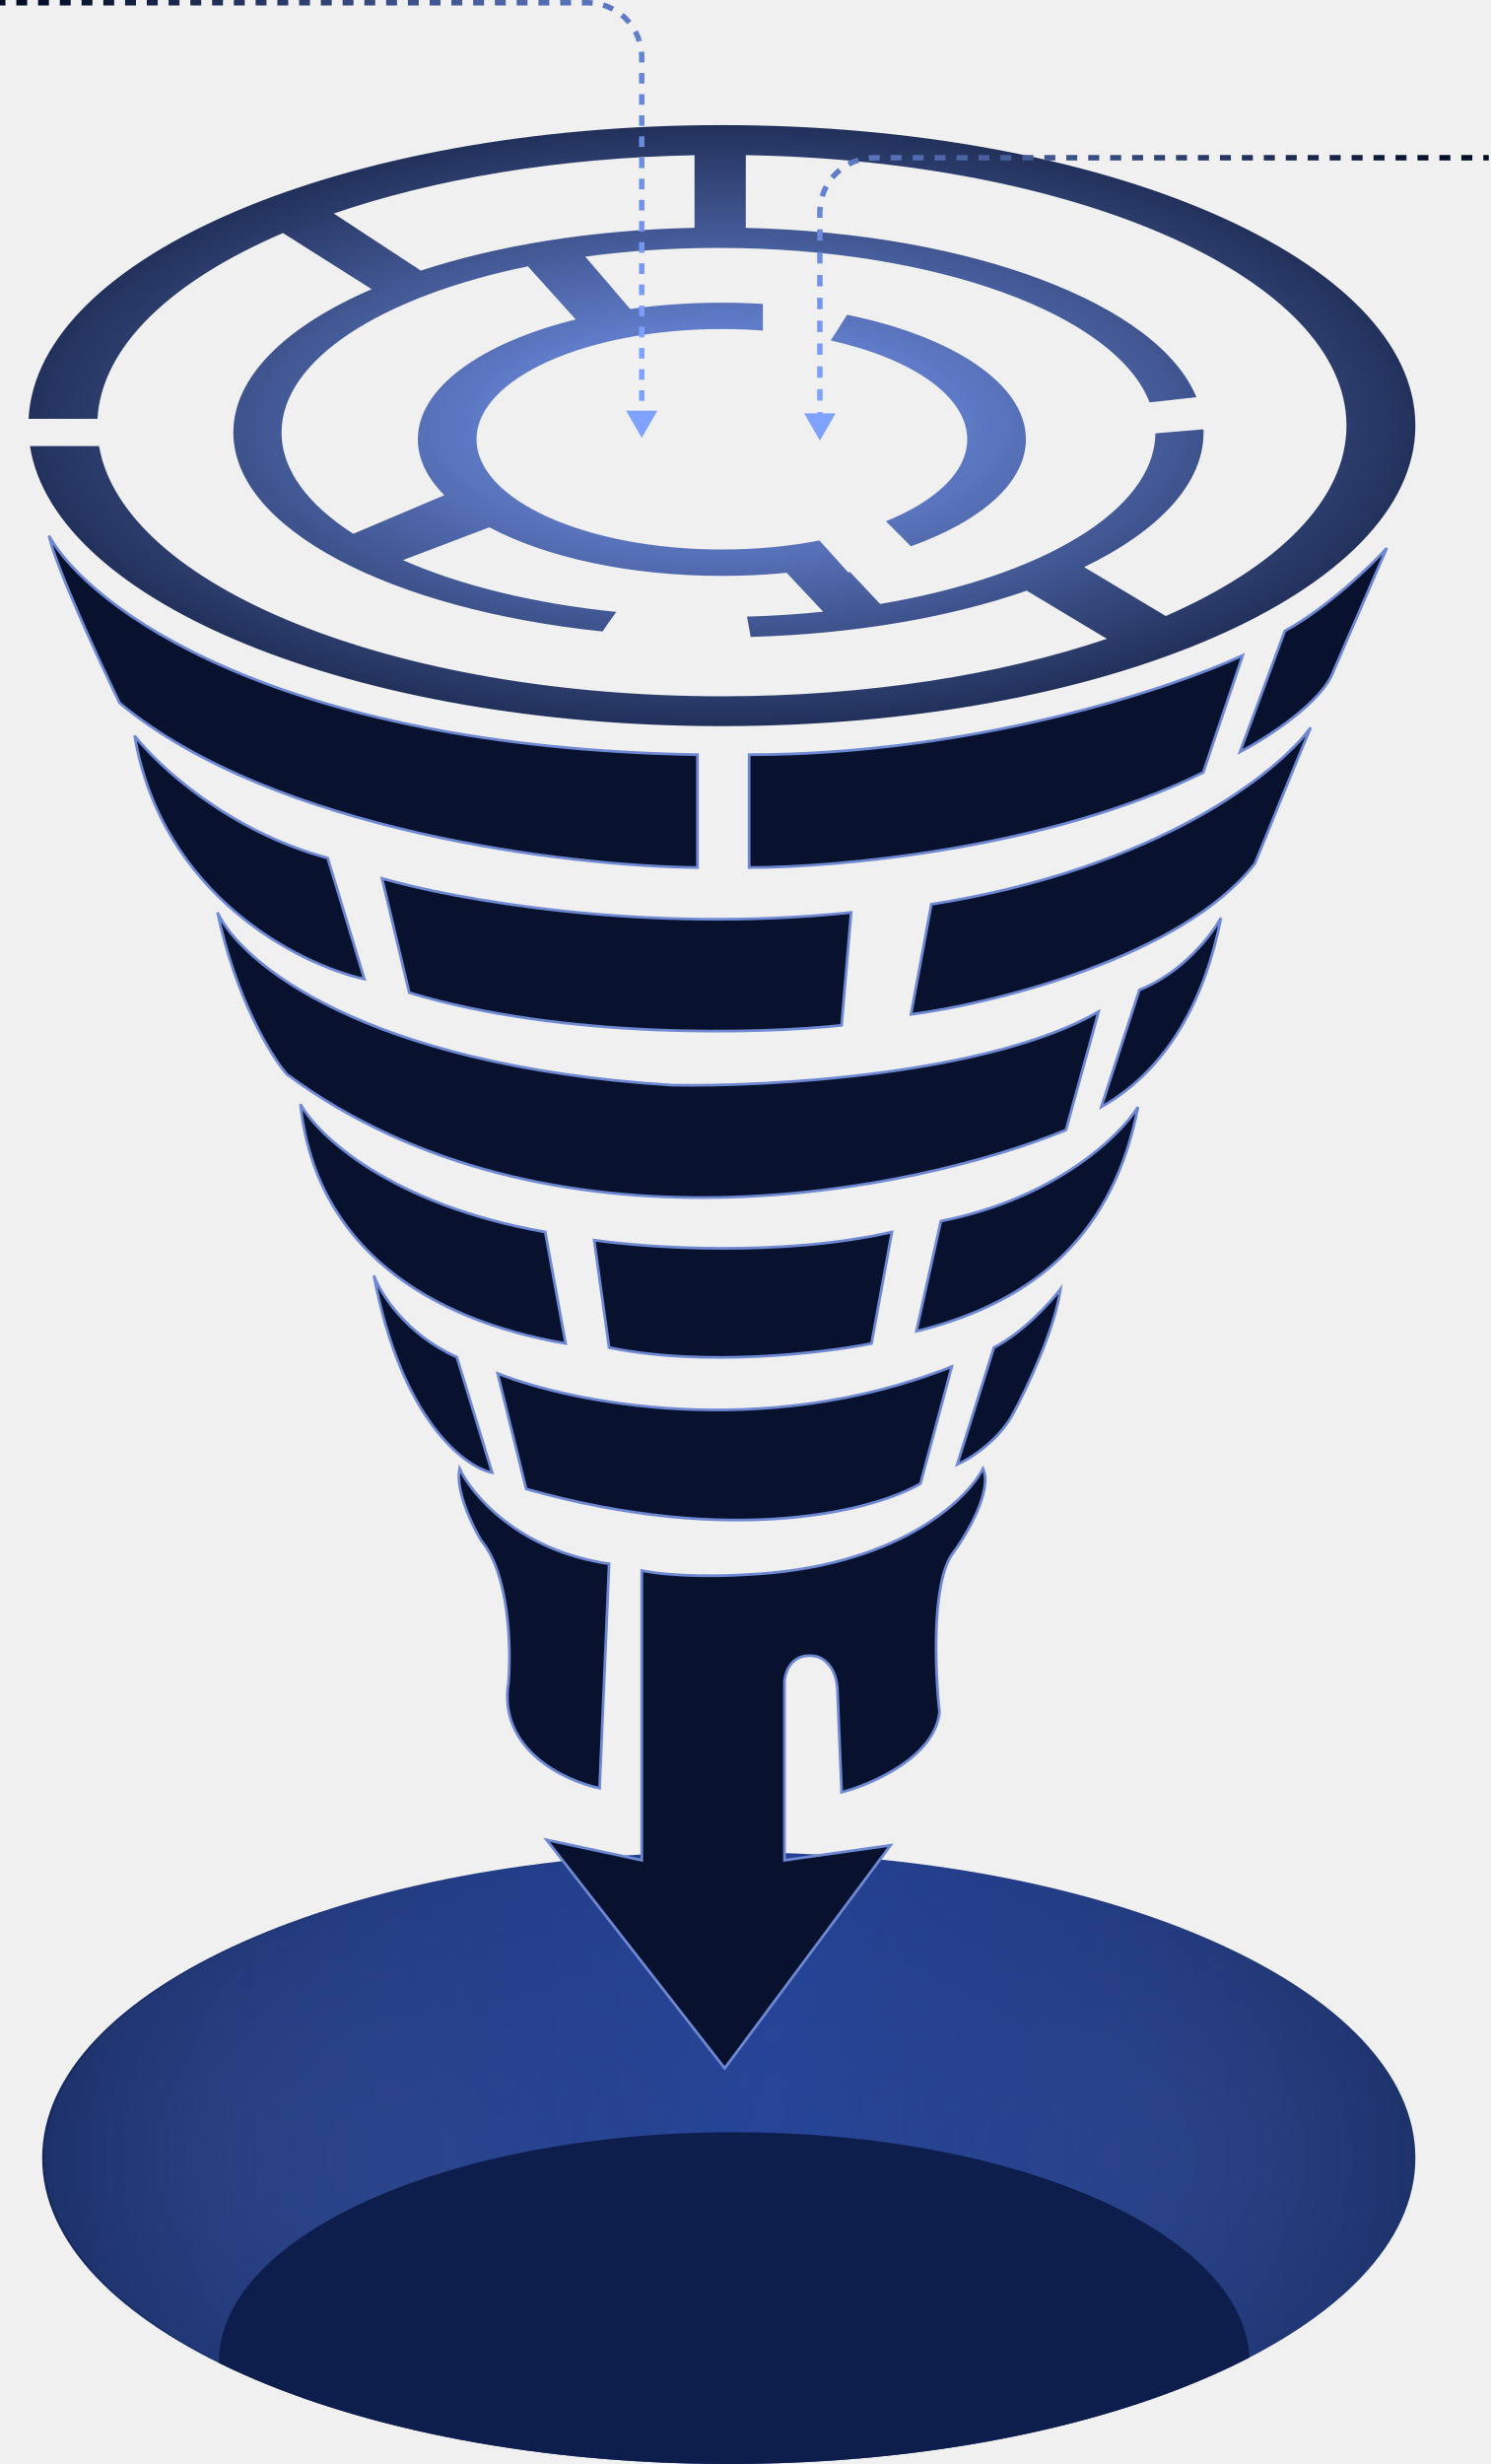
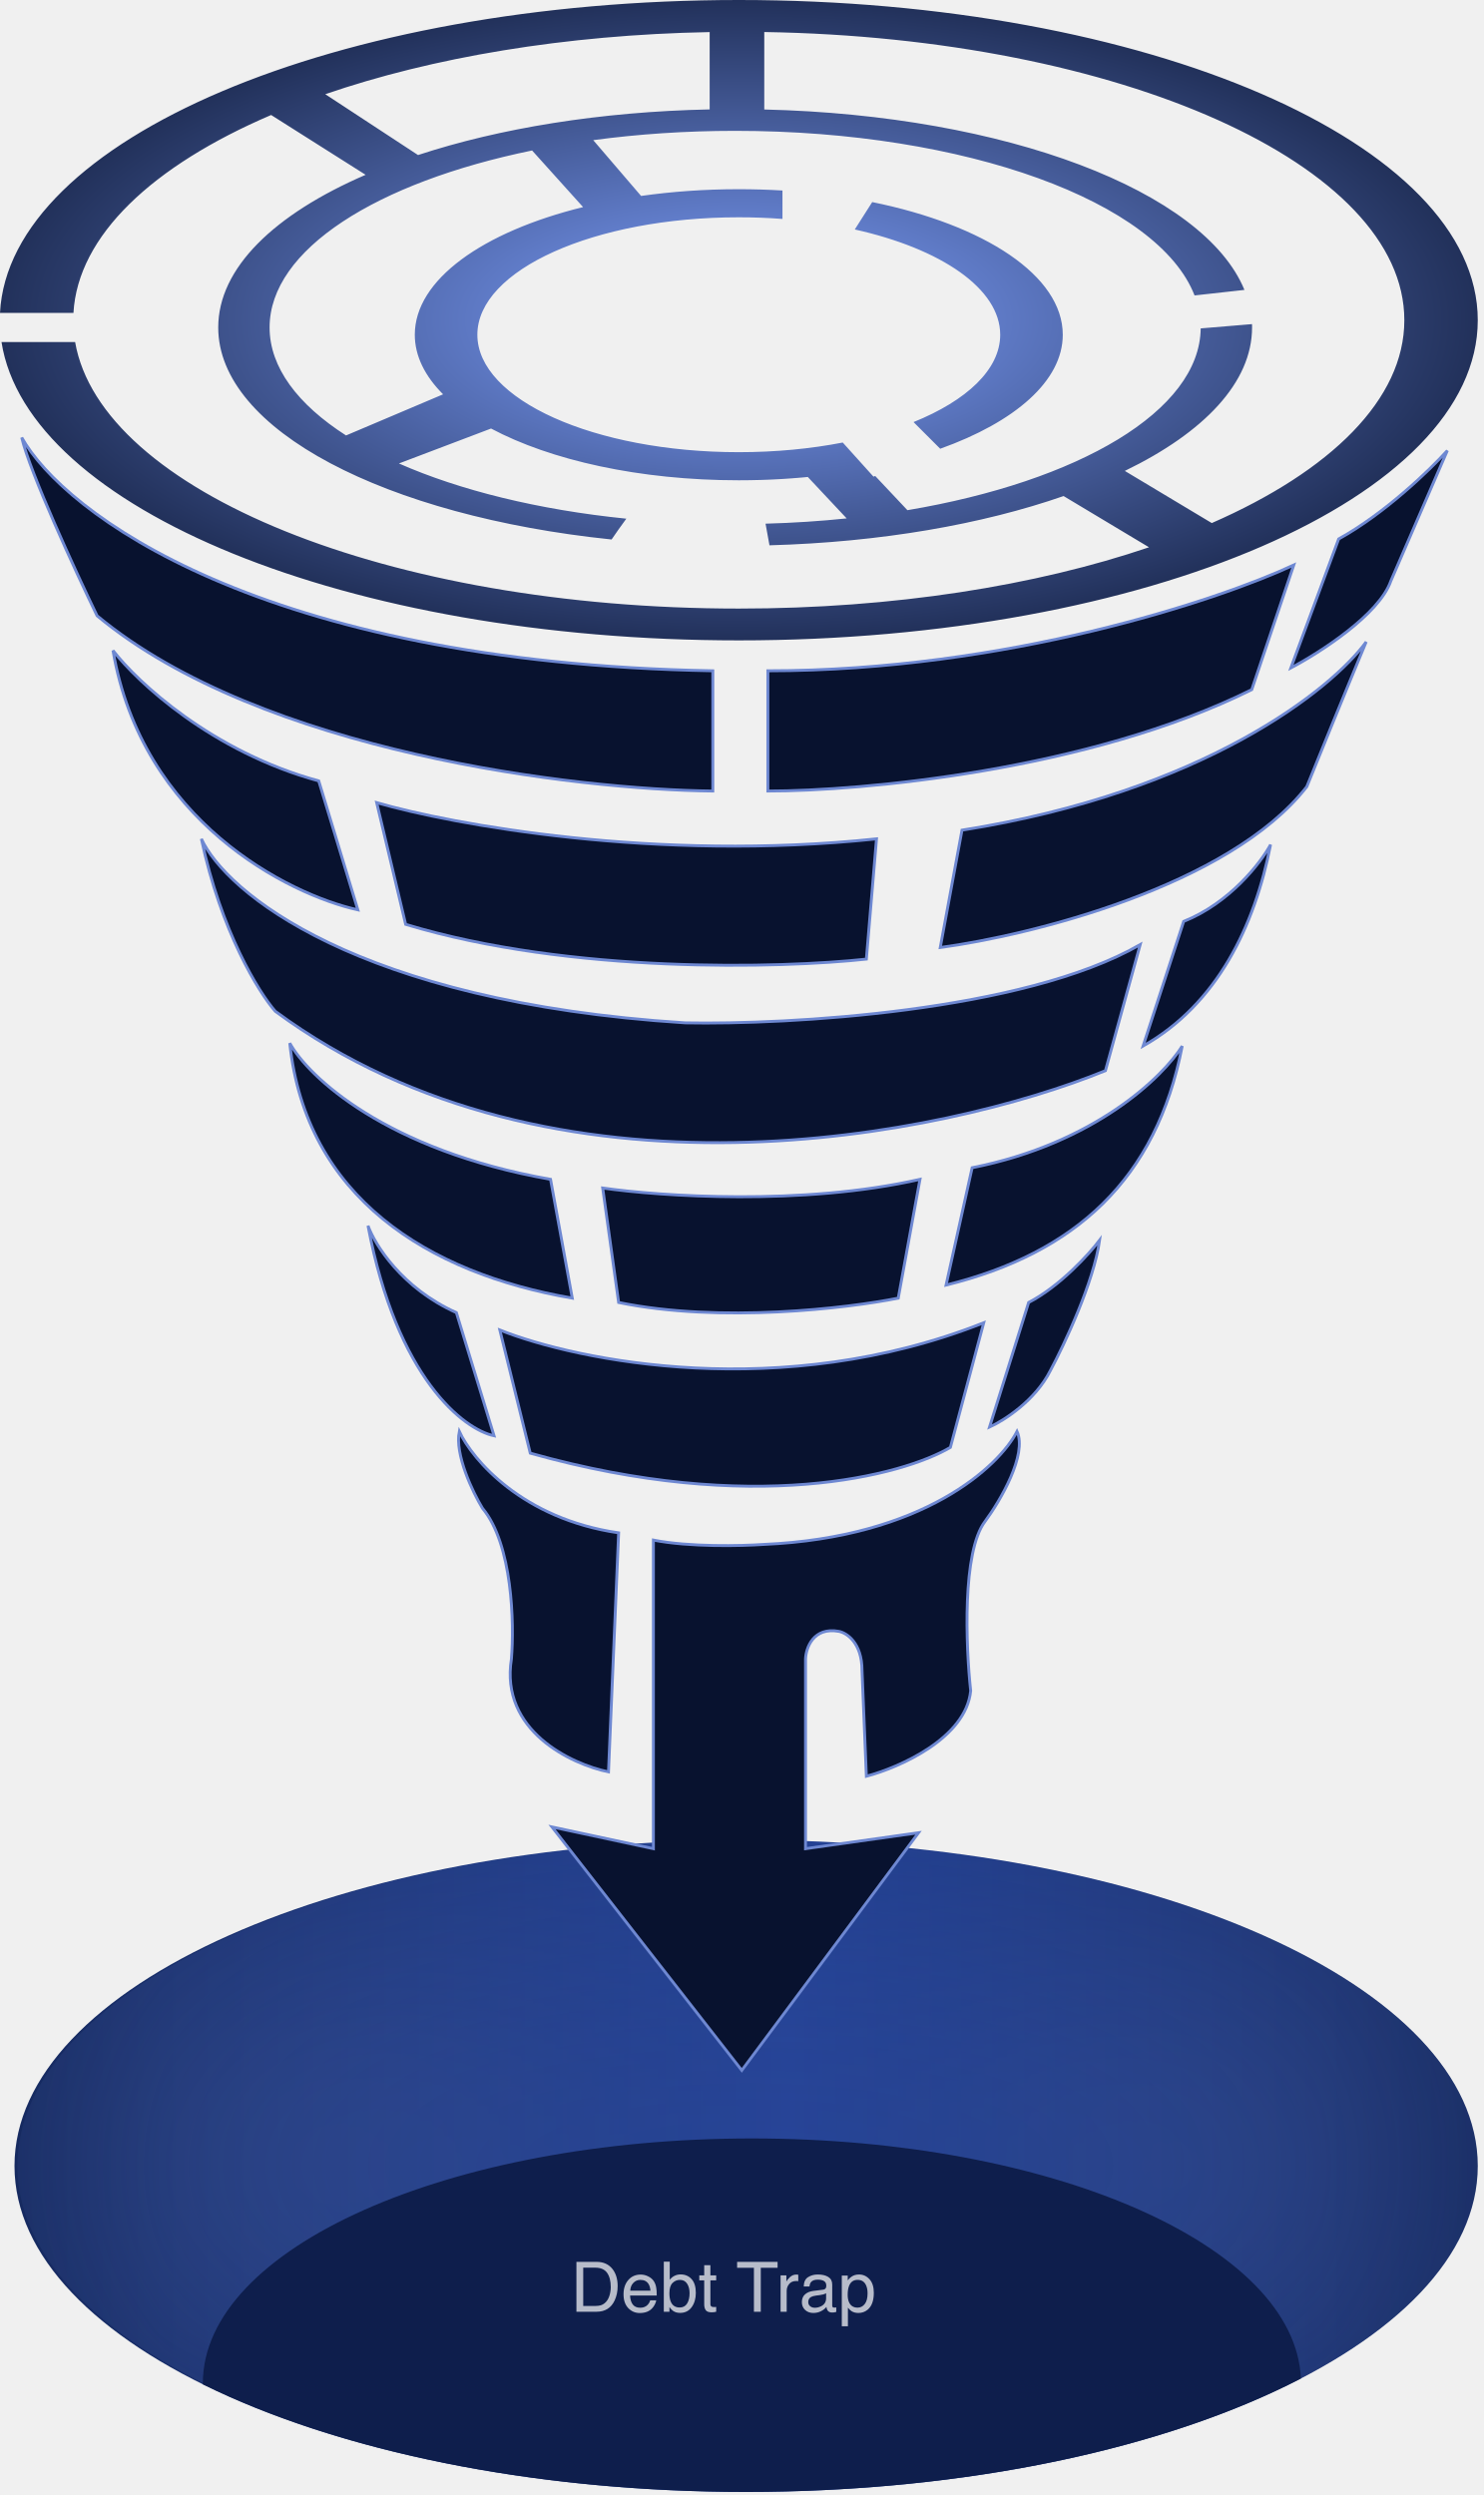
- <svg xmlns="http://www.w3.org/2000/svg" width="548" height="906" viewBox="0 0 548 906" fill="none">
-   <ellipse cx="268" cy="793.5" rx="252.5" ry="112.5" fill="url(#paint0_linear_585_4037)" />
+ <svg xmlns="http://www.w3.org/2000/svg" width="387" height="651" viewBox="0 0 387 651" fill="none">
+   <ellipse cx="194.684" cy="565.148" rx="190.903" ry="85.056" fill="url(#paint0_linear_649_12633)" />
  <g style="mix-blend-mode:lighten" opacity="0.35">
-     <mask id="mask0_585_4037" style="mask-type:alpha" maskUnits="userSpaceOnUse" x="16" y="681" width="506" height="225">
-       <ellipse cx="269" cy="793.5" rx="252.5" ry="112.5" fill="url(#paint1_linear_585_4037)" />
+     <mask id="mask0_649_12633" style="mask-type:alpha" maskUnits="userSpaceOnUse" x="4" y="480" width="383" height="171">
+       <ellipse cx="195.442" cy="565.148" rx="190.903" ry="85.056" fill="url(#paint1_linear_649_12633)" />
    </mask>
-     <g mask="url(#mask0_585_4037)">
-       <g filter="url(#filter0_f_585_4037)">
-         <ellipse cx="269" cy="793.5" rx="252.5" ry="112.5" fill="url(#paint2_linear_585_4037)" />
+     <g mask="url(#mask0_649_12633)">
+       <g filter="url(#filter0_f_649_12633)">
+         <ellipse cx="195.442" cy="565.148" rx="190.903" ry="85.056" fill="url(#paint2_linear_649_12633)" />
      </g>
    </g>
  </g>
-   <path d="M168 499C149.2 490.6 139.833 475.5 137.5 469C147.5 521.8 170.667 539.333 181 541.5L168 499Z" fill="#08122F" />
-   <path d="M350 502.5C280.4 530.1 209.667 515.667 183 505L193.5 547.5C270.3 569.1 322.167 555.167 338.5 545.5L350 502.5Z" fill="#08122F" />
-   <path d="M352 538.5L365.5 495.5C376.3 489.9 386.333 478.833 390 474C388 488.4 377.833 510 373 519C367.8 529.4 356.833 536.333 352 538.5Z" fill="#08122F" />
-   <path d="M168 499C149.2 490.6 139.833 475.5 137.5 469C147.5 521.8 170.667 539.333 181 541.5L168 499Z" stroke="#6E88D2" />
-   <path d="M350 502.5C280.4 530.1 209.667 515.667 183 505L193.5 547.5C270.3 569.1 322.167 555.167 338.5 545.5L350 502.5Z" stroke="#6E88D2" />
-   <path d="M352 538.5L365.5 495.5C376.3 489.9 386.333 478.833 390 474C388 488.4 377.833 510 373 519C367.8 529.4 356.833 536.333 352 538.5Z" stroke="#6E88D2" />
-   <path d="M256.5 277.5C100.1 274.7 32.333 222.667 18 197C20.8 209 36.5 243 44 258.5C100.8 305.7 209.333 318.5 256.5 319V277.5Z" fill="#08122F" />
-   <path d="M275.5 319V277.5C357.9 277.5 430.833 253.167 457 241L442.5 284C386.1 312 307.667 319 275.5 319Z" fill="#08122F" />
-   <path d="M456 276.5L472.5 232C488.481 223.2 504.159 208 510 201.5L490.5 246.5C486.5 258.1 465.833 271.333 456 276.5Z" fill="#08122F" />
-   <path d="M256.5 277.5C100.1 274.7 32.333 222.667 18 197C20.8 209 36.5 243 44 258.5C100.8 305.7 209.333 318.5 256.5 319V277.5Z" stroke="#6E88D2" />
-   <path d="M275.5 319V277.5C357.9 277.5 430.833 253.167 457 241L442.5 284C386.1 312 307.667 319 275.5 319Z" stroke="#6E88D2" />
-   <path d="M456 276.5L472.5 232C488.481 223.2 504.159 208 510 201.5L490.5 246.5C486.5 258.1 465.833 271.333 456 276.5Z" stroke="#6E88D2" />
-   <path d="M120.5 315.5C83.7 305.5 57.833 281.333 49.5 270.5C59.5 329.3 110 354.667 134 360L120.5 315.5Z" fill="#08122F" stroke="#6E88D2" />
-   <path d="M313 335.5C237 343.5 166.333 330.5 140.5 323L150.5 365C207.3 382.2 280.167 380.167 309.5 377L313 335.5Z" fill="#08122F" />
-   <path d="M335 373L342.5 332.5C426.1 319.3 470.333 283.667 482 267.5C474 286.7 465 308.833 461.5 317.5C434.7 351.9 366 368.833 335 373Z" fill="#08122F" />
-   <path d="M313 335.5C237 343.5 166.333 330.5 140.5 323L150.5 365C207.3 382.2 280.167 380.167 309.5 377L313 335.5Z" stroke="#6E88D2" />
-   <path d="M335 373L342.5 332.5C426.1 319.3 470.333 283.667 482 267.5C474 286.7 465 308.833 461.5 317.5C434.7 351.9 366 368.833 335 373Z" stroke="#6E88D2" />
-   <path d="M392 415.5L404 372C363.6 395.2 282.5 399.667 247 399C133.4 391.8 88.333 353.667 80 335.5C86.8 367.5 99.833 388.5 105.5 395C201.5 465.8 336.5 438.167 392 415.5Z" fill="#08122F" stroke="#6E88D2" />
-   <path d="M405 407L419 364C435 357.6 445.667 343.667 449 337.5C443.524 365.567 430.56 392.553 405 407Z" fill="#08122F" />
-   <path d="M346 449C388.4 440.6 412 417.5 418.5 407C409.602 452.974 381.61 478.467 337 489.5L346 449Z" fill="#08122F" />
-   <path d="M320.5 494L328 453C287.6 462.2 238.167 458.833 218.5 456L224 495.5C259.2 502.7 303 497.5 320.5 494Z" fill="#08122F" />
-   <path d="M208 494L200.5 453C143.7 443 116.833 417.5 110.5 406C116.083 459.041 158.023 485.383 208 494Z" fill="#08122F" />
-   <path d="M405 407L419 364C435 357.6 445.667 343.667 449 337.5C443.524 365.567 430.56 392.553 405 407Z" stroke="#6E88D2" />
-   <path d="M346 449C388.4 440.6 412 417.5 418.5 407C409.602 452.974 381.61 478.467 337 489.5L346 449Z" stroke="#6E88D2" />
-   <path d="M320.5 494L328 453C287.6 462.2 238.167 458.833 218.5 456L224 495.5C259.2 502.7 303 497.5 320.5 494Z" stroke="#6E88D2" />
-   <path d="M208 494L200.5 453C143.7 443 116.833 417.5 110.5 406C116.083 459.041 158.023 485.383 208 494Z" stroke="#6E88D2" />
-   <path d="M224 575C190.8 570.2 173.5 549.667 169 540C167.4 548 173.667 561 177 566.5C187.4 578.9 188 606.333 187 618.5C183 643.3 207.667 654.833 220.5 657.5L224 575Z" fill="#08122F" />
-   <path d="M236 684V577.5C248.4 579.959 266.5 579.525 274 579C329.2 576.6 355.333 552 361.5 540C365.1 548 355.667 564 350.5 571C342.5 581.4 343.833 614.333 345.5 629.5C343.9 645.9 320.833 656 309.5 659L308 622.5C308 612.9 302.667 609.5 300 609C291.2 607.4 288.667 614.667 288.5 618.5V684L327.5 678.5L266.5 760.5L201 676.5L236 684Z" fill="#08122F" />
-   <path d="M224 575C190.8 570.2 173.5 549.667 169 540C167.4 548 173.667 561 177 566.5C187.4 578.9 188 606.333 187 618.5C183 643.3 207.667 654.833 220.5 657.5L224 575Z" stroke="#6E88D2" />
-   <path d="M236 684V577.5C248.4 579.959 266.5 579.525 274 579C329.2 576.6 355.333 552 361.5 540C365.1 548 355.667 564 350.5 571C342.5 581.4 343.833 614.333 345.5 629.5C343.9 645.9 320.833 656 309.5 659L308 622.5C308 612.9 302.667 609.5 300 609C291.2 607.4 288.667 614.667 288.5 618.5V684L327.5 678.5L266.5 760.5L201 676.5L236 684Z" stroke="#6E88D2" />
-   <path fill-rule="evenodd" clip-rule="evenodd" d="M520.5 156.5C520.5 217.528 406.318 267 265.468 267C130.463 267 19.959 221.55 11.02 164.034H36.424C45.311 215.478 144.462 256.023 265.468 256.023C318.881 256.023 368.034 248.121 407.046 234.872L377.56 217.195C349.592 226.926 314.486 233.126 276.061 234.19L274.702 226.725C284.288 226.465 293.647 225.852 302.701 224.91L289.287 210.607L287.996 210.73L287.628 210.764L287.137 210.808L286.995 210.823H286.928L286.173 210.887L285.849 210.916L285.584 210.936L285.383 210.95L284.256 211.039L283.817 211.073L283.667 211.088L283.503 211.098L283.243 211.117L283.152 211.122L282.961 211.137L282.158 211.191L281.903 211.21L281.736 211.22L281.086 211.264L279.67 211.348L277.491 211.461L277.43 211.466L277.06 211.48L276.427 211.515L276.213 211.519L275.867 211.534L275.612 211.544L274.211 211.598L273.053 211.637C270.547 211.711 268.018 211.75 265.468 211.75C231.172 211.75 200.483 204.809 179.972 193.891L148.177 205.947C169.132 215.184 196.209 221.923 226.657 225.003C224.9 227.397 222.901 230.183 221.571 232.184C143.635 224.111 85.815 194.416 85.815 159.011C85.815 138.504 105.214 119.914 136.684 106.327L104.076 85.686C63.187 103.187 37.373 127.281 35.847 153.989H10.5C13.582 94.118 126.555 46 265.468 46C406.318 46 520.5 95.472 520.5 156.5ZM442.608 159.011C442.608 177.959 426.041 195.279 398.691 208.518L428.706 226.514C469.789 208.532 495.16 183.801 495.16 156.5C495.16 102.81 397.043 59.052 274.262 57.051V83.788C357.79 85.75 425.984 111.972 439.978 146.047L422.763 147.96C410.266 115.739 344.039 91.156 264.212 91.156C247.131 91.156 230.677 92.284 215.235 94.368L231.746 113.62C242.388 112.11 253.715 111.295 265.468 111.295C270.582 111.295 275.614 111.448 280.544 111.747V121.557C275.641 121.184 270.604 120.993 265.468 120.993C215.64 120.993 175.247 139.141 175.247 161.523C175.247 183.904 215.64 202.053 265.468 202.053C278.22 202.053 290.351 200.866 301.349 198.722L311.952 210.494L312.555 210.274L323.666 222.07C382.747 212.128 424.566 187.804 424.88 159.335L442.589 157.859L442.596 158.143L442.606 158.585L442.608 159.011ZM122.759 78.51C159.503 65.87 205.386 58.003 255.418 57.071V83.759C217.576 84.534 182.826 90.292 154.77 99.509L122.759 78.51ZM305.503 125.191L311.52 115.739C350.301 123.622 377.28 141.157 377.28 161.523C377.28 177.459 360.757 191.664 334.983 200.866L325.779 191.664C344.142 184.243 355.69 173.491 355.69 161.523C355.69 145.601 335.245 131.818 305.503 125.191ZM129.924 196.28C113.245 185.582 103.541 172.775 103.541 159.011C103.541 132.147 140.511 108.926 194.138 97.934L211.726 117.466C177.116 126.006 153.656 142.531 153.656 161.523C153.656 168.846 157.148 175.806 163.42 182.08L129.924 196.28Z" fill="url(#paint3_radial_585_4037)" />
-   <path d="M236 161L241.773 151H230.227L236 161ZM0 1V2H2V1V0H0V1ZM6 1V2H10V1V0H6V1ZM14 1V2H18V1V0H14V1ZM22 1V2H26V1V0H22V1ZM30 1V2H34V1V0H30V1ZM38 1V2H42V1V0H38V1ZM46 1V2H50V1V0H46V1ZM54 1V2H58V1V0H54V1ZM62 1V2H66V1V0H62V1ZM70 1V2H74V1V0H70V1ZM78 1V2H82V1V0H78V1ZM86 1V2H90V1V0H86V1ZM94 1V2H98V1V0H94V1ZM102 1V2H106V1V0H102V1ZM110 1V2H114V1V0H110V1ZM118 1V2H122V1V0H118V1ZM126 1V2H130V1V0H126V1ZM134 1V2H138V1V0H134V1ZM142 1V2H146V1V0H142V1ZM150 1V2H154V1V0H150V1ZM158 1V2H162V1V0H158V1ZM166 1V2H170V1V0H166V1ZM174 1V2H178V1V0H174V1ZM182 1V2H186V1V0H182V1ZM190 1V2H194V1V0H190V1ZM198 1V2H202V1V0H198V1ZM206 1V2H210V1V0H206V1ZM214 1V2H216V1V0H214V1ZM216 1V2C216.629 2 217.251 2.031 217.864 2.09L217.961 1.095L218.058 0.1C217.381 0.034 216.694 0 216 0V1ZM221.808 1.856L221.518 2.813C222.719 3.177 223.87 3.657 224.957 4.24L225.43 3.358L225.902 2.477C224.699 1.832 223.426 1.302 222.098 0.899L221.808 1.856ZM228.688 5.539L228.053 6.312C229.015 7.102 229.898 7.985 230.688 8.947L231.461 8.312L232.233 7.677C231.361 6.615 230.385 5.639 229.323 4.767L228.688 5.539ZM233.642 11.57L232.76 12.043C233.343 13.13 233.823 14.281 234.187 15.482L235.144 15.192L236.101 14.902C235.698 13.574 235.168 12.301 234.523 11.098L233.642 11.57ZM235.905 19.039L234.91 19.136C234.969 19.749 235 20.371 235 21H236H237C237 20.306 236.966 19.619 236.9 18.942L235.905 19.039ZM236 21H235V22.944H236H237V21H236ZM236 26.833H235V30.722H236H237V26.833H236ZM236 34.611H235V38.5H236H237V34.611H236ZM236 42.389H235V46.278H236H237V42.389H236ZM236 50.167H235V54.056H236H237V50.167H236ZM236 57.944H235V61.833H236H237V57.944H236ZM236 65.722H235V69.611H236H237V65.722H236ZM236 73.5H235V77.389H236H237V73.5H236ZM236 81.278H235V85.167H236H237V81.278H236ZM236 89.056H235V92.944H236H237V89.056H236ZM236 96.833H235V100.722H236H237V96.833H236ZM236 104.611H235V108.5H236H237V104.611H236ZM236 112.389H235V116.278H236H237V112.389H236ZM236 120.167H235V124.056H236H237V120.167H236ZM236 127.944H235V131.833H236H237V127.944H236ZM236 135.722H235V139.611H236H237V135.722H236ZM236 143.5H235V147.389H236H237V143.5H236ZM236 151.278H235V155.167H236H237V151.278H236Z" fill="url(#paint4_linear_585_4037)" />
-   <path d="M301.5 162L295.727 152H307.273L301.5 162ZM547.5 58V59H545.482V58V57H547.5V58ZM541.446 58V59H537.411V58V57H541.446V58ZM533.375 58V59H529.339V58V57H533.375V58ZM525.304 58V59H521.268V58V57H525.304V58ZM517.232 58V59H513.196V58V57H517.232V58ZM509.161 58V59H505.125V58V57H509.161V58ZM501.089 58V59H497.054V58V57H501.089V58ZM493.018 58V59H488.982V58V57H493.018V58ZM484.946 58V59H480.911V58V57H484.946V58ZM476.875 58V59H472.839V58V57H476.875V58ZM468.804 58V59H464.768V58V57H468.804V58ZM460.732 58V59H456.696V58V57H460.732V58ZM452.661 58V59H448.625V58V57H452.661V58ZM444.589 58V59H440.554V58V57H444.589V58ZM436.518 58V59H432.482V58V57H436.518V58ZM428.446 58V59H424.411V58V57H428.446V58ZM420.375 58V59H416.339V58V57H420.375V58ZM412.304 58V59H408.268V58V57H412.304V58ZM404.232 58V59H400.196V58V57H404.232V58ZM396.161 58V59H392.125V58V57H396.161V58ZM388.089 58V59H384.054V58V57H388.089V58ZM380.018 58V59H375.982V58V57H380.018V58ZM371.946 58V59H367.911V58V57H371.946V58ZM363.875 58V59H359.839V58V57H363.875V58ZM355.803 58V59H351.768V58V57H355.803V58ZM347.732 58V59H343.696V58V57H347.732V58ZM339.661 58V59H335.625V58V57H339.661V58ZM331.589 58V59H327.553V58V57H331.589V58ZM323.518 58V59H321.5V58V57H323.518V58ZM321.5 58V59C320.871 59 320.249 59.031 319.636 59.09L319.539 58.095L319.442 57.1C320.119 57.034 320.806 57 321.5 57V58ZM315.692 58.856L315.982 59.813C314.781 60.177 313.63 60.657 312.543 61.239L312.07 60.358L311.598 59.477C312.801 58.832 314.074 58.302 315.402 57.899L315.692 58.856ZM308.812 62.539L309.447 63.312C308.485 64.102 307.602 64.985 306.812 65.947L306.039 65.312L305.267 64.677C306.139 63.615 307.115 62.639 308.177 61.767L308.812 62.539ZM303.858 68.57L304.74 69.043C304.157 70.13 303.677 71.281 303.313 72.482L302.356 72.192L301.399 71.902C301.802 70.574 302.332 69.301 302.977 68.098L303.858 68.57ZM301.595 76.039L302.59 76.136C302.531 76.749 302.5 77.371 302.5 78H301.5H300.5C300.5 77.306 300.534 76.619 300.6 75.942L301.595 76.039ZM301.5 78H302.5V80.1H301.5H300.5V78H301.5ZM301.5 84.3H302.5V88.5H301.5H300.5V84.3H301.5ZM301.5 92.7H302.5V96.9H301.5H300.5V92.7H301.5ZM301.5 101.1H302.5V105.3H301.5H300.5V101.1H301.5ZM301.5 109.5H302.5V113.7H301.5H300.5V109.5H301.5ZM301.5 117.9H302.5V122.1H301.5H300.5V117.9H301.5ZM301.5 126.3H302.5V130.5H301.5H300.5V126.3H301.5ZM301.5 134.7H302.5V138.9H301.5H300.5V134.7H301.5ZM301.5 143.1H302.5V147.3H301.5H300.5V143.1H301.5ZM301.5 151.5H302.5V155.7H301.5H300.5V151.5H301.5Z" fill="url(#paint5_linear_585_4037)" />
-   <path d="M270 784C373.416 784 457.484 820.94 459.464 866.843C413.158 890.817 344.559 906 268 906C193.598 906 126.713 891.66 80.502 868.848C80.501 868.732 80.5 868.616 80.5 868.5C80.5 821.832 165.342 784 270 784Z" fill="#0E1E4C" />
+   <path d="M119.079 342.492C104.865 336.141 97.784 324.725 96.019 319.811C103.58 359.73 121.095 372.986 128.908 374.624L119.079 342.492Z" fill="#08122F" />
+   <path d="M256.681 345.138C204.059 366.005 150.581 355.093 130.42 347.028L138.358 379.161C196.423 395.491 235.637 384.957 247.986 377.649L256.681 345.138Z" fill="#08122F" />
+   <path d="M258.193 372.356L268.399 339.846C276.565 335.612 284.15 327.245 286.923 323.591C285.411 334.478 277.724 350.809 274.07 357.613C270.138 365.476 261.847 370.718 258.193 372.356Z" fill="#08122F" />
+   <path d="M119.079 342.492C104.865 336.141 97.784 324.725 96.019 319.811C103.58 359.73 121.095 372.986 128.908 374.624L119.079 342.492Z" stroke="#6E88D2" stroke-width="0.756" />
+   <path d="M256.681 345.138C204.059 366.005 150.581 355.093 130.42 347.028L138.358 379.161C196.423 395.491 235.637 384.957 247.986 377.649L256.681 345.138Z" stroke="#6E88D2" stroke-width="0.756" />
+   <path d="M258.193 372.356L268.399 339.846C276.565 335.612 284.15 327.245 286.923 323.591C285.411 334.478 277.724 350.809 274.07 357.613C270.138 365.476 261.847 370.718 258.193 372.356Z" stroke="#6E88D2" stroke-width="0.756" />
+   <path d="M185.99 175.026C67.744 172.909 16.509 133.569 5.672 114.164C7.789 123.237 19.659 148.942 25.329 160.661C68.273 196.347 150.33 206.024 185.99 206.402V175.026Z" fill="#08122F" />
+   <path d="M200.355 206.402V175.026C262.654 175.026 317.795 156.629 337.579 147.43L326.616 179.941C283.975 201.11 224.675 206.402 200.355 206.402Z" fill="#08122F" />
+   <path d="M336.823 174.27L349.298 140.626C361.38 133.973 373.233 122.481 377.65 117.566L362.907 151.589C359.882 160.359 344.257 170.364 336.823 174.27Z" fill="#08122F" />
+   <path d="M185.99 175.026C67.744 172.909 16.509 133.569 5.672 114.164C7.789 123.237 19.659 148.942 25.329 160.661C68.273 196.347 150.33 206.024 185.99 206.402V175.026Z" stroke="#6E88D2" stroke-width="0.756" />
+   <path d="M200.355 206.402V175.026C262.654 175.026 317.795 156.629 337.579 147.43L326.616 179.941C283.975 201.11 224.675 206.402 200.355 206.402Z" stroke="#6E88D2" stroke-width="0.756" />
+   <path d="M336.823 174.27L349.298 140.626C361.38 133.973 373.233 122.481 377.65 117.566L362.907 151.589C359.882 160.359 344.257 170.364 336.823 174.27Z" stroke="#6E88D2" stroke-width="0.756" />
+   <path d="M83.164 203.757C55.341 196.196 35.785 177.925 29.484 169.734C37.045 214.19 75.225 233.369 93.371 237.401L83.164 203.757Z" fill="#08122F" stroke="#6E88D2" stroke-width="0.756" />
+   <path d="M228.704 218.876C171.244 224.925 117.817 215.096 98.285 209.426L105.846 241.18C148.789 254.184 203.88 252.647 226.058 250.253L228.704 218.876Z" fill="#08122F" />
+   <path d="M245.337 247.228L251.008 216.608C314.214 206.628 347.656 179.688 356.477 167.465C350.429 181.981 343.624 198.715 340.978 205.267C320.716 231.276 268.775 244.078 245.337 247.228Z" fill="#08122F" />
+   <path d="M228.704 218.876C171.244 224.925 117.817 215.096 98.285 209.426L105.846 241.18C148.789 254.184 203.88 252.647 226.058 250.253L228.704 218.876Z" stroke="#6E88D2" stroke-width="0.756" />
+   <path d="M245.337 247.228L251.008 216.608C314.214 206.628 347.656 179.688 356.477 167.465C350.429 181.981 343.624 198.715 340.978 205.267C320.716 231.276 268.775 244.078 245.337 247.228Z" stroke="#6E88D2" stroke-width="0.756" />
+   <path d="M288.435 279.361L297.508 246.473C266.963 264.013 205.647 267.39 178.808 266.886C92.92 261.443 58.847 232.612 52.547 218.877C57.688 243.071 67.542 258.948 71.826 263.862C144.407 317.391 246.474 296.498 288.435 279.361Z" fill="#08122F" stroke="#6E88D2" stroke-width="0.756" />
+   <path d="M298.263 272.934L308.848 240.424C320.944 235.585 329.009 225.051 331.529 220.389C327.389 241.609 317.587 262.012 298.263 272.934Z" fill="#08122F" />
+   <path d="M253.656 304.688C285.712 298.338 303.555 280.873 308.47 272.934C301.742 307.693 280.579 326.967 246.851 335.309L253.656 304.688Z" fill="#08122F" />
+   <path d="M234.376 338.711L240.047 307.713C209.502 314.668 172.128 312.123 157.259 309.981L161.417 339.845C188.03 345.288 221.146 341.357 234.376 338.711Z" fill="#08122F" />
+   <path d="M149.321 338.711L143.65 307.713C100.706 300.152 80.394 280.873 75.606 272.178C79.827 312.28 111.536 332.196 149.321 338.711Z" fill="#08122F" />
+   <path d="M298.263 272.934L308.848 240.424C320.944 235.585 329.009 225.051 331.529 220.389C327.389 241.609 317.587 262.012 298.263 272.934Z" stroke="#6E88D2" stroke-width="0.756" />
+   <path d="M253.656 304.688C285.712 298.338 303.555 280.873 308.47 272.934C301.742 307.693 280.579 326.967 246.851 335.309L253.656 304.688Z" stroke="#6E88D2" stroke-width="0.756" />
+   <path d="M234.376 338.711L240.047 307.713C209.502 314.668 172.128 312.123 157.259 309.981L161.417 339.845C188.03 345.288 221.146 341.357 234.376 338.711Z" stroke="#6E88D2" stroke-width="0.756" />
+   <path d="M149.321 338.711L143.65 307.713C100.706 300.152 80.394 280.873 75.606 272.178C79.827 312.28 111.536 332.196 149.321 338.711Z" stroke="#6E88D2" stroke-width="0.756" />
+   <path d="M161.418 399.952C136.317 396.323 123.237 380.799 119.835 373.49C118.625 379.539 123.363 389.367 125.883 393.526C133.746 402.901 134.2 423.642 133.444 432.84C130.42 451.59 149.069 460.31 158.771 462.326L161.418 399.952Z" fill="#08122F" />
+   <path d="M170.49 482.362V401.842C179.865 403.701 193.55 403.373 199.22 402.976C240.954 401.162 260.713 382.563 265.375 373.49C268.097 379.539 260.965 391.635 257.058 396.928C251.01 404.791 252.018 429.69 253.278 441.157C252.068 453.556 234.629 461.192 226.06 463.46L224.926 435.865C224.926 428.606 220.894 426.036 218.878 425.658C212.224 424.448 210.309 429.942 210.183 432.84V482.362L239.669 478.203L193.55 540.2L144.028 476.691L170.49 482.362Z" fill="#08122F" />
+   <path d="M161.418 399.952C136.317 396.323 123.237 380.799 119.835 373.49C118.625 379.539 123.363 389.367 125.883 393.526C133.746 402.901 134.2 423.642 133.444 432.84C130.42 451.59 149.069 460.31 158.771 462.326L161.418 399.952Z" stroke="#6E88D2" stroke-width="0.756" />
+   <path d="M170.49 482.362V401.842C179.865 403.701 193.55 403.373 199.22 402.976C240.954 401.162 260.713 382.563 265.375 373.49C268.097 379.539 260.965 391.635 257.058 396.928C251.01 404.791 252.018 429.69 253.278 441.157C252.068 453.556 234.629 461.192 226.06 463.46L224.926 435.865C224.926 428.606 220.894 426.036 218.878 425.658C212.224 424.448 210.309 429.942 210.183 432.84V482.362L239.669 478.203L193.55 540.2L144.028 476.691L170.49 482.362Z" stroke="#6E88D2" stroke-width="0.756" />
+   <path fill-rule="evenodd" clip-rule="evenodd" d="M385.587 83.544C385.587 129.684 299.259 167.088 192.769 167.088C90.698 167.088 7.152 132.725 0.393 89.24H19.6C26.319 128.134 101.282 158.788 192.769 158.788C233.152 158.788 270.315 152.814 299.81 142.797L277.516 129.432C256.371 136.79 229.83 141.477 200.778 142.282L199.75 136.638C206.998 136.441 214.074 135.977 220.919 135.265L210.777 124.452L209.801 124.544L209.523 124.57L209.152 124.604L209.044 124.615H208.994L208.423 124.663L208.178 124.685L207.978 124.7L207.826 124.711L206.974 124.778L206.642 124.804L206.529 124.815L206.405 124.822L206.208 124.837L206.139 124.841L205.995 124.852L205.388 124.893L205.195 124.908L205.069 124.915L204.577 124.949L203.507 125.012L201.859 125.097L201.813 125.101L201.533 125.112L201.054 125.138L200.893 125.141L200.631 125.152L200.438 125.16L199.379 125.201L198.503 125.23C196.609 125.286 194.697 125.316 192.769 125.316C166.84 125.316 143.637 120.068 128.13 111.813L104.091 120.929C119.934 127.912 140.406 133.007 163.426 135.336C162.098 137.146 160.586 139.252 159.58 140.765C100.657 134.661 56.942 112.21 56.942 85.442C56.942 69.938 71.609 55.883 95.401 45.61L70.748 30.005C39.834 43.237 20.318 61.453 19.164 81.645H0C2.33 36.38 87.743 0 192.769 0C299.259 0 385.587 37.403 385.587 83.544ZM326.697 85.442C326.697 99.768 314.171 112.863 293.493 122.872L316.185 136.478C347.246 122.883 366.428 104.185 366.428 83.544C366.428 42.951 292.246 9.868 199.418 8.355V28.57C262.569 30.053 314.128 49.879 324.708 75.641L311.692 77.087C302.244 52.727 252.173 34.14 191.819 34.14C178.906 34.14 166.465 34.993 154.79 36.569L167.274 51.125C175.32 49.982 183.883 49.367 192.769 49.367C196.635 49.367 200.44 49.482 204.167 49.708V57.125C200.461 56.843 196.652 56.698 192.769 56.698C155.097 56.698 124.557 70.42 124.557 87.341C124.557 104.263 155.097 117.984 192.769 117.984C202.41 117.984 211.582 117.087 219.897 115.466L227.913 124.366L228.37 124.199L236.77 133.118C281.438 125.601 313.056 107.211 313.293 85.687L326.682 84.571L326.687 84.786L326.695 85.12L326.697 85.442ZM84.873 24.579C112.654 15.023 147.344 9.075 185.17 8.37V28.548C156.56 29.134 130.288 33.487 109.076 40.455L84.873 24.579ZM223.038 59.873L227.587 52.727C256.907 58.686 277.305 71.944 277.305 87.341C277.305 99.39 264.812 110.13 245.326 117.087L238.367 110.13C252.251 104.519 260.981 96.39 260.981 87.341C260.981 75.304 245.524 64.883 223.038 59.873ZM90.29 113.619C77.681 105.531 70.344 95.848 70.344 85.442C70.344 65.131 98.295 47.576 138.84 39.265L152.138 54.032C125.971 60.488 108.233 72.982 108.233 87.341C108.233 92.878 110.873 98.14 115.615 102.883L90.29 113.619Z" fill="url(#paint3_radial_649_12633)" />
+   <path d="M196.197 557.967C274.386 557.967 337.944 585.896 339.439 620.602C304.43 638.727 252.566 650.205 194.685 650.205C138.434 650.205 87.867 639.365 52.929 622.118C52.928 622.03 52.926 621.942 52.926 621.854C52.926 586.57 117.071 557.967 196.197 557.967Z" fill="#0E1E4C" />
+   <path opacity="0.7" d="M155.325 601.677C155.921 601.677 156.411 601.615 156.795 601.491C157.48 601.261 158.042 600.818 158.479 600.162C158.827 599.637 159.078 598.963 159.232 598.142C159.32 597.652 159.365 597.197 159.365 596.778C159.365 595.165 159.043 593.913 158.399 593.021C157.761 592.129 156.73 591.683 155.307 591.683H152.179V601.677H155.325ZM150.407 590.168H155.679C157.469 590.168 158.857 590.803 159.843 592.073C160.723 593.219 161.163 594.687 161.163 596.477C161.163 597.859 160.903 599.108 160.384 600.224C159.468 602.197 157.894 603.184 155.661 603.184H150.407V590.168ZM167.179 593.482C167.853 593.482 168.505 593.641 169.137 593.96C169.769 594.273 170.251 594.681 170.581 595.183C170.9 595.661 171.113 596.22 171.219 596.858C171.314 597.295 171.361 597.992 171.361 598.949H164.406C164.436 599.911 164.663 600.685 165.088 601.27C165.513 601.849 166.172 602.138 167.064 602.138C167.897 602.138 168.561 601.863 169.057 601.314C169.341 600.995 169.542 600.626 169.66 600.207H171.228C171.187 600.555 171.048 600.945 170.812 601.376C170.581 601.801 170.322 602.15 170.032 602.422C169.548 602.894 168.948 603.213 168.234 603.379C167.85 603.473 167.415 603.52 166.931 603.52C165.75 603.52 164.749 603.092 163.928 602.236C163.107 601.373 162.696 600.168 162.696 598.621C162.696 597.097 163.109 595.859 163.936 594.908C164.763 593.957 165.844 593.482 167.179 593.482ZM169.722 597.682C169.657 596.99 169.506 596.438 169.27 596.025C168.833 595.257 168.104 594.873 167.082 594.873C166.349 594.873 165.735 595.139 165.239 595.67C164.743 596.196 164.48 596.866 164.45 597.682H169.722ZM173.204 590.124H174.754V594.846C175.103 594.392 175.519 594.046 176.004 593.81C176.488 593.568 177.014 593.446 177.581 593.446C178.762 593.446 179.719 593.854 180.451 594.669C181.19 595.478 181.559 596.674 181.559 598.257C181.559 599.758 181.196 601.004 180.469 601.996C179.743 602.989 178.736 603.485 177.448 603.485C176.727 603.485 176.119 603.311 175.623 602.962C175.327 602.755 175.011 602.425 174.675 601.97V603.184H173.204V590.124ZM177.35 602.076C178.213 602.076 178.857 601.734 179.282 601.048C179.713 600.363 179.929 599.459 179.929 598.337C179.929 597.339 179.713 596.512 179.282 595.856C178.857 595.201 178.228 594.873 177.395 594.873C176.668 594.873 176.03 595.142 175.481 595.679C174.938 596.217 174.666 597.103 174.666 598.337C174.666 599.229 174.778 599.953 175.003 600.508C175.422 601.553 176.205 602.076 177.35 602.076ZM183.747 591.045H185.36V593.695H186.875V594.997H185.36V601.19C185.36 601.521 185.472 601.742 185.697 601.855C185.821 601.92 186.027 601.952 186.317 601.952C186.394 601.952 186.476 601.952 186.565 601.952C186.653 601.946 186.757 601.937 186.875 601.925V603.184C186.692 603.237 186.5 603.275 186.299 603.299C186.104 603.322 185.891 603.334 185.661 603.334C184.917 603.334 184.412 603.145 184.146 602.767C183.88 602.383 183.747 601.887 183.747 601.279V594.997H182.463V593.695H183.747V591.045ZM202.894 590.168V591.719H198.508V603.184H196.718V591.719H192.333V590.168H202.894ZM203.673 593.695H205.189V595.334C205.313 595.015 205.617 594.628 206.101 594.173C206.585 593.712 207.144 593.482 207.776 593.482C207.805 593.482 207.855 593.485 207.926 593.491C207.997 593.497 208.118 593.508 208.29 593.526V595.21C208.195 595.192 208.106 595.18 208.024 595.174C207.947 595.168 207.861 595.165 207.767 595.165C206.963 595.165 206.346 595.425 205.915 595.945C205.484 596.459 205.268 597.052 205.268 597.726V603.184H203.673V593.695ZM210.894 600.658C210.894 601.119 211.063 601.482 211.399 601.748C211.736 602.014 212.135 602.147 212.595 602.147C213.157 602.147 213.7 602.017 214.226 601.757C215.112 601.326 215.555 600.62 215.555 599.64V598.355C215.36 598.479 215.109 598.582 214.802 598.665C214.494 598.748 214.193 598.807 213.898 598.842L212.932 598.966C212.353 599.043 211.919 599.164 211.63 599.329C211.139 599.607 210.894 600.05 210.894 600.658ZM214.757 597.433C215.124 597.386 215.369 597.233 215.493 596.973C215.564 596.831 215.599 596.627 215.599 596.361C215.599 595.818 215.404 595.425 215.014 595.183C214.63 594.935 214.078 594.811 213.357 594.811C212.525 594.811 211.934 595.035 211.585 595.484C211.39 595.732 211.264 596.102 211.204 596.592H209.716C209.745 595.422 210.124 594.61 210.85 594.155C211.582 593.695 212.43 593.464 213.393 593.464C214.509 593.464 215.416 593.677 216.113 594.102C216.804 594.527 217.149 595.189 217.149 596.087V601.553C217.149 601.719 217.182 601.852 217.247 601.952C217.318 602.052 217.463 602.103 217.681 602.103C217.752 602.103 217.832 602.1 217.92 602.094C218.009 602.082 218.103 602.067 218.204 602.05V603.228C217.956 603.299 217.767 603.343 217.637 603.361C217.507 603.379 217.33 603.387 217.105 603.387C216.556 603.387 216.157 603.192 215.909 602.803C215.779 602.596 215.688 602.304 215.634 601.925C215.31 602.351 214.843 602.72 214.235 603.033C213.626 603.346 212.956 603.503 212.223 603.503C211.343 603.503 210.623 603.237 210.061 602.705C209.506 602.168 209.229 601.497 209.229 600.694C209.229 599.814 209.503 599.132 210.053 598.647C210.602 598.163 211.323 597.865 212.214 597.752L214.757 597.433ZM223.777 602.112C224.521 602.112 225.138 601.801 225.628 601.181C226.125 600.555 226.373 599.622 226.373 598.381C226.373 597.625 226.263 596.976 226.045 596.432C225.631 595.387 224.875 594.864 223.777 594.864C222.672 594.864 221.916 595.416 221.509 596.521C221.29 597.112 221.181 597.862 221.181 598.771C221.181 599.504 221.29 600.127 221.509 600.641C221.922 601.621 222.678 602.112 223.777 602.112ZM219.648 593.739H221.198V594.997C221.517 594.566 221.866 594.232 222.244 593.996C222.781 593.641 223.413 593.464 224.14 593.464C225.215 593.464 226.128 593.878 226.878 594.705C227.628 595.526 228.003 596.701 228.003 598.231C228.003 600.298 227.463 601.775 226.382 602.661C225.696 603.222 224.899 603.503 223.989 603.503C223.275 603.503 222.675 603.346 222.191 603.033C221.907 602.856 221.591 602.552 221.243 602.12V606.967H219.648V593.739Z" fill="white" />
  <defs>
-     <filter id="filter0_f_585_4037" x="-103.5" y="561" width="745" height="465" filterUnits="userSpaceOnUse" color-interpolation-filters="sRGB">
+     <filter id="filter0_f_649_12633" x="-86.187" y="389.366" width="563.259" height="351.564" filterUnits="userSpaceOnUse" color-interpolation-filters="sRGB">
      <feFlood flood-opacity="0" result="BackgroundImageFix" />
      <feBlend mode="normal" in="SourceGraphic" in2="BackgroundImageFix" result="shape" />
-       <feGaussianBlur stdDeviation="60" result="effect1_foregroundBlur_585_4037" />
+       <feGaussianBlur stdDeviation="45.363" result="effect1_foregroundBlur_649_12633" />
    </filter>
-     <linearGradient id="paint0_linear_585_4037" x1="520.5" y1="793.5" x2="15.5" y2="793.5" gradientUnits="userSpaceOnUse">
+     <linearGradient id="paint0_linear_649_12633" x1="385.588" y1="565.148" x2="3.781" y2="565.148" gradientUnits="userSpaceOnUse">
      <stop stop-color="#162A60" />
      <stop offset="0.471" stop-color="#224093" />
      <stop offset="1" stop-color="#162A60" />
    </linearGradient>
-     <linearGradient id="paint1_linear_585_4037" x1="521.5" y1="793.5" x2="16.5" y2="793.5" gradientUnits="userSpaceOnUse">
+     <linearGradient id="paint1_linear_649_12633" x1="386.345" y1="565.148" x2="4.539" y2="565.148" gradientUnits="userSpaceOnUse">
      <stop stop-color="#162A60" />
      <stop offset="0.471" stop-color="#224093" />
      <stop offset="1" stop-color="#162A60" />
    </linearGradient>
-     <linearGradient id="paint2_linear_585_4037" x1="521.5" y1="793.5" x2="16.5" y2="793.5" gradientUnits="userSpaceOnUse">
+     <linearGradient id="paint2_linear_649_12633" x1="386.345" y1="565.148" x2="4.539" y2="565.148" gradientUnits="userSpaceOnUse">
      <stop stop-color="#728DD9" />
      <stop offset="0.471" stop-color="#224093" />
      <stop offset="1" stop-color="#728DD9" />
    </linearGradient>
-     <radialGradient id="paint3_radial_585_4037" cx="0" cy="0" r="1" gradientUnits="userSpaceOnUse" gradientTransform="translate(265.5 156.5) rotate(90) scale(146 336.923)">
+     <radialGradient id="paint3_radial_649_12633" cx="0" cy="0" r="1" gradientUnits="userSpaceOnUse" gradientTransform="translate(192.793 83.5438) rotate(90) scale(110.384 254.731)">
      <stop stop-color="#7FA1FF" />
      <stop offset="1" stop-color="#040D26" />
    </radialGradient>
-     <linearGradient id="paint4_linear_585_4037" x1="11.5" y1="1" x2="236.5" y2="128.5" gradientUnits="userSpaceOnUse">
-       <stop stop-color="#040D26" />
-       <stop offset="1" stop-color="#7FA1FF" />
-     </linearGradient>
-     <linearGradient id="paint5_linear_585_4037" x1="535.513" y1="58" x2="365.809" y2="212.216" gradientUnits="userSpaceOnUse">
-       <stop stop-color="#040D26" />
-       <stop offset="1" stop-color="#7FA1FF" />
-     </linearGradient>
  </defs>
</svg>
